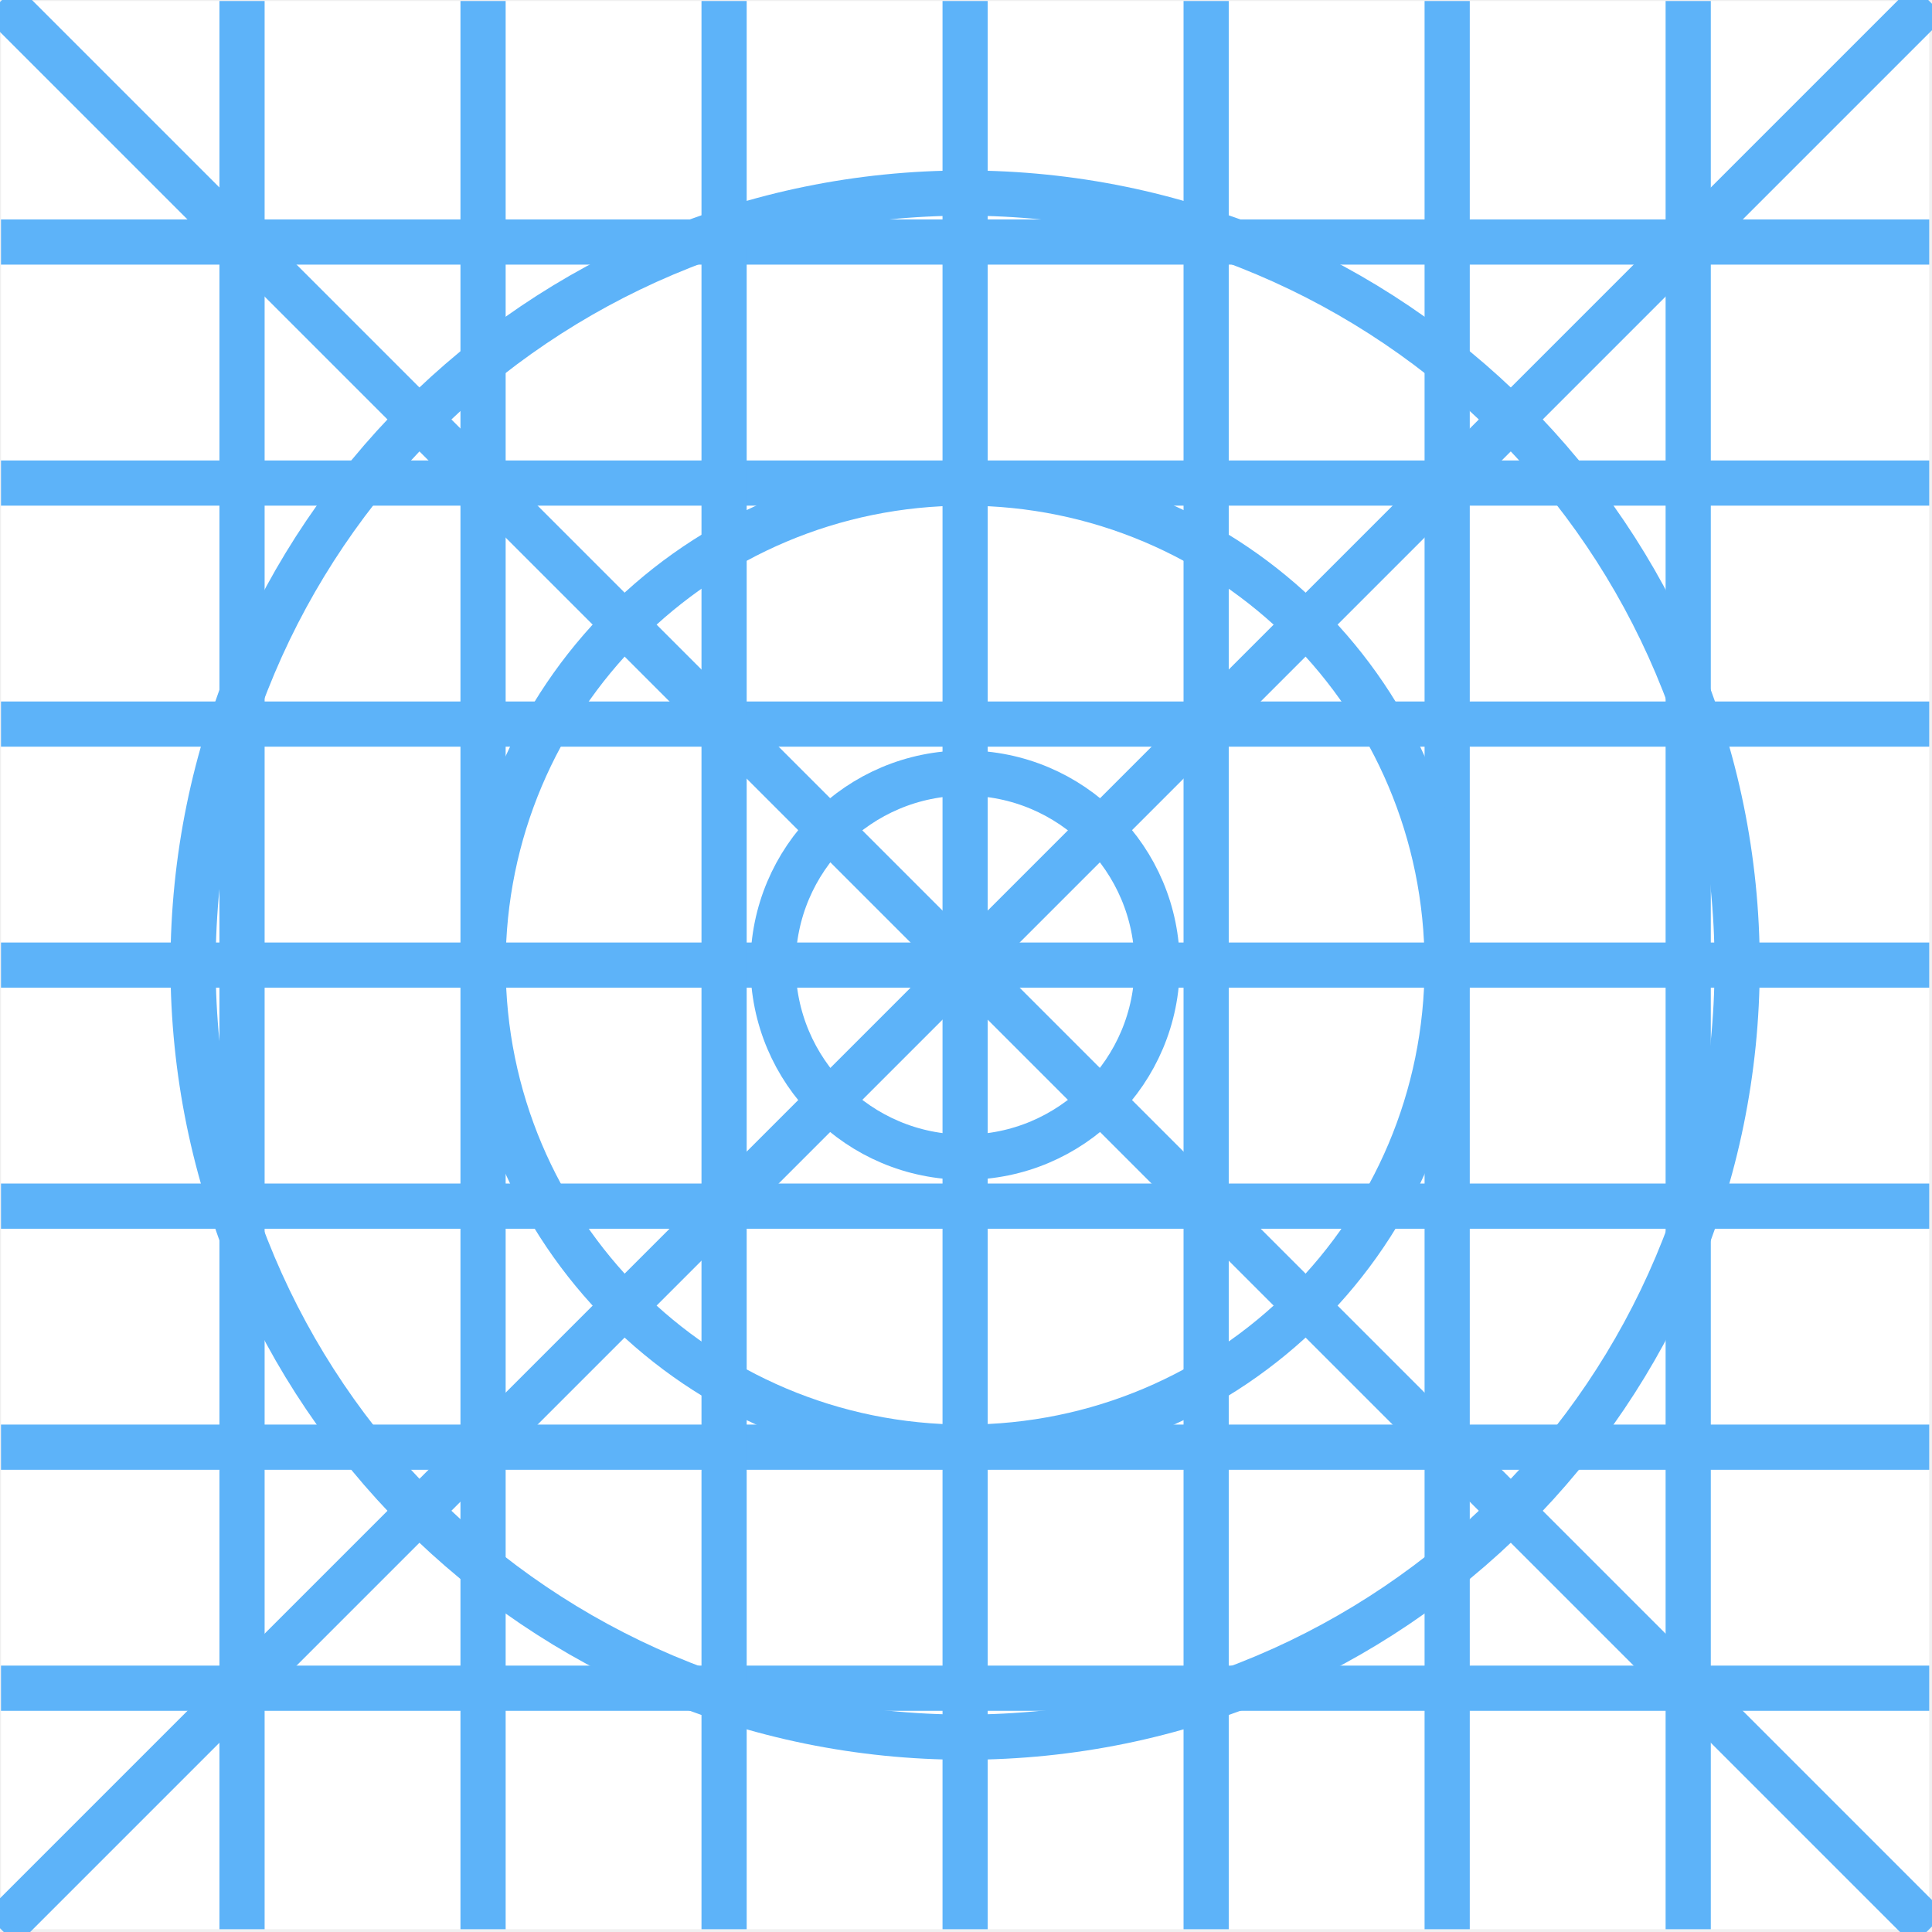
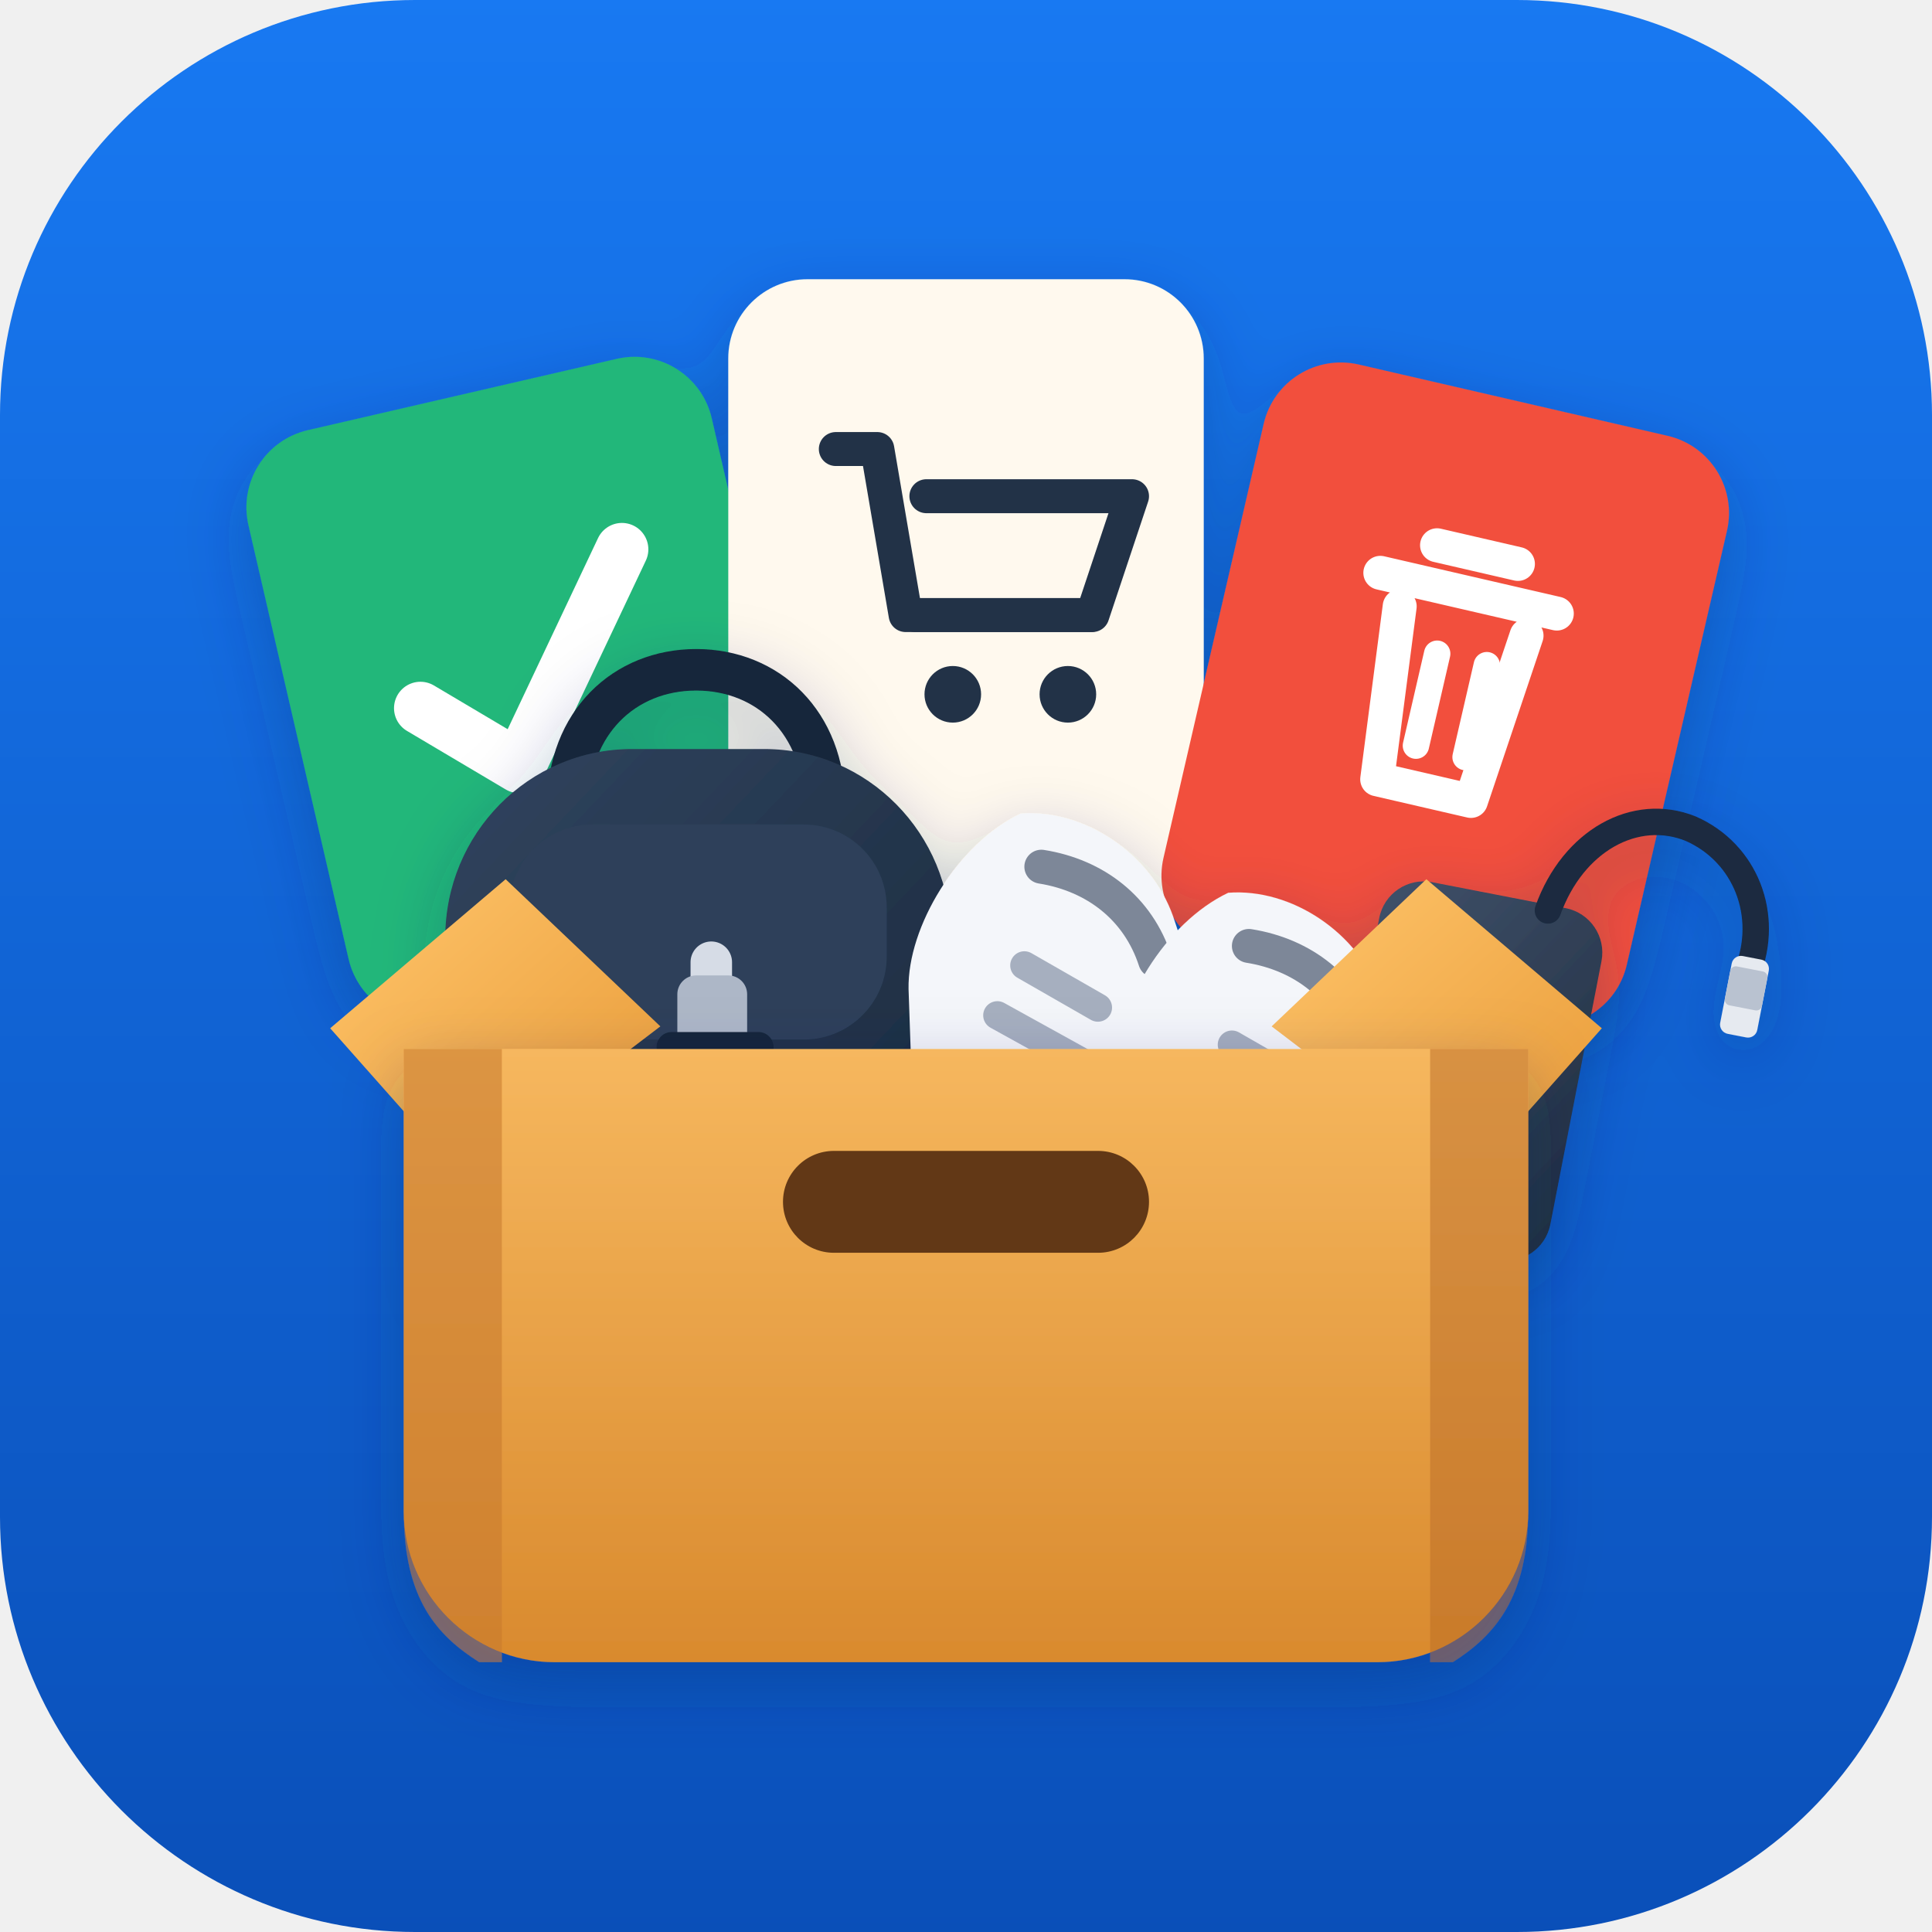
- <svg xmlns="http://www.w3.org/2000/svg" width="1026" height="1026" viewBox="0 0 1026 1026" fill="none">
-   <style>path { opacity: 1; stroke-width: 24; }</style>
-   <rect width="1024" height="1024" transform="translate(0.53033 0.530334)" fill="white" style="fill:white;fill-opacity:1;" />
-   <path d="M1024.53 896.53H0.53" stroke="#5DB3F9" style="stroke:#5DB3F9;stroke:color(display-p3 0.365 0.702 0.977);stroke-opacity:1;" stroke-width="1.5" stroke-miterlimit="10" />
-   <path d="M1024.53 768.53H0.53" stroke="#5DB3F9" style="stroke:#5DB3F9;stroke:color(display-p3 0.365 0.702 0.977);stroke-opacity:1;" stroke-width="1.5" stroke-miterlimit="10" />
-   <path d="M1024.53 640.53H0.53" stroke="#5DB3F9" style="stroke:#5DB3F9;stroke:color(display-p3 0.365 0.702 0.977);stroke-opacity:1;" stroke-width="1.5" stroke-miterlimit="10" />
-   <path d="M1024.53 512.53H0.53" stroke="#5DB3F9" style="stroke:#5DB3F9;stroke:color(display-p3 0.365 0.702 0.977);stroke-opacity:1;" stroke-width="1.5" stroke-miterlimit="10" />
-   <path d="M1024.53 384.53H0.53" stroke="#5DB3F9" style="stroke:#5DB3F9;stroke:color(display-p3 0.365 0.702 0.977);stroke-opacity:1;" stroke-width="1.5" stroke-miterlimit="10" />
-   <path d="M1024.53 256.53H0.53" stroke="#5DB3F9" style="stroke:#5DB3F9;stroke:color(display-p3 0.365 0.702 0.977);stroke-opacity:1;" stroke-width="1.5" stroke-miterlimit="10" />
-   <path d="M1024.53 128.53H0.53" stroke="#5DB3F9" style="stroke:#5DB3F9;stroke:color(display-p3 0.365 0.702 0.977);stroke-opacity:1;" stroke-width="1.5" stroke-miterlimit="10" />
-   <path d="M896.53 1024.53V0.53" stroke="#5DB3F9" style="stroke:#5DB3F9;stroke:color(display-p3 0.365 0.702 0.977);stroke-opacity:1;" stroke-width="1.5" stroke-miterlimit="10" />
-   <path d="M768.53 1024.53V0.53" stroke="#5DB3F9" style="stroke:#5DB3F9;stroke:color(display-p3 0.365 0.702 0.977);stroke-opacity:1;" stroke-width="1.5" stroke-miterlimit="10" />
-   <path d="M640.53 1024.53V0.53" stroke="#5DB3F9" style="stroke:#5DB3F9;stroke:color(display-p3 0.365 0.702 0.977);stroke-opacity:1;" stroke-width="1.5" stroke-miterlimit="10" />
-   <path d="M512.53 1024.53V0.53" stroke="#5DB3F9" style="stroke:#5DB3F9;stroke:color(display-p3 0.365 0.702 0.977);stroke-opacity:1;" stroke-width="1.5" stroke-miterlimit="10" />
-   <path d="M384.53 1024.53V0.53" stroke="#5DB3F9" style="stroke:#5DB3F9;stroke:color(display-p3 0.365 0.702 0.977);stroke-opacity:1;" stroke-width="1.5" stroke-miterlimit="10" />
-   <path d="M256.53 1024.53V0.53" stroke="#5DB3F9" style="stroke:#5DB3F9;stroke:color(display-p3 0.365 0.702 0.977);stroke-opacity:1;" stroke-width="1.5" stroke-miterlimit="10" />
-   <path d="M128.53 1024.53V0.53" stroke="#5DB3F9" style="stroke:#5DB3F9;stroke:color(display-p3 0.365 0.702 0.977);stroke-opacity:1;" stroke-width="1.5" stroke-miterlimit="10" />
-   <path d="M1024.53 0.53L0.53 1024.53" stroke="#5DB3F9" style="stroke:#5DB3F9;stroke:color(display-p3 0.365 0.702 0.977);stroke-opacity:1;" stroke-width="1.5" stroke-miterlimit="10" />
-   <path d="M1024.53 1024.53L0.53 0.53" stroke="#5DB3F9" style="stroke:#5DB3F9;stroke:color(display-p3 0.365 0.702 0.977);stroke-opacity:1;" stroke-width="1.5" stroke-miterlimit="10" />
-   <path d="M512.53 922.53C738.967 922.53 922.53 738.967 922.53 512.53C922.53 286.094 738.967 102.53 512.53 102.53C286.094 102.53 102.53 286.094 102.53 512.53C102.53 738.967 286.094 922.53 512.53 922.53Z" stroke="#5DB3F9" style="stroke:#5DB3F9;stroke:color(display-p3 0.365 0.702 0.977);stroke-opacity:1;" stroke-width="1.5" stroke-miterlimit="10" />
-   <path d="M512.53 768.53C653.915 768.53 768.53 653.915 768.53 512.53C768.53 371.145 653.915 256.53 512.53 256.53C371.145 256.53 256.53 371.145 256.53 512.53C256.53 653.915 371.145 768.53 512.53 768.53Z" stroke="#5DB3F9" style="stroke:#5DB3F9;stroke:color(display-p3 0.365 0.702 0.977);stroke-opacity:1;" stroke-width="1.5" stroke-miterlimit="10" />
-   <path d="M512.53 614.53C568.863 614.53 614.53 568.863 614.53 512.53C614.53 456.197 568.863 410.53 512.53 410.53C456.197 410.53 410.53 456.197 410.53 512.53C410.53 568.863 456.197 614.53 512.53 614.53Z" stroke="#5DB3F9" style="stroke:#5DB3F9;stroke:color(display-p3 0.365 0.702 0.977);stroke-opacity:1;" stroke-width="1.5" stroke-miterlimit="10" />
+ <svg xmlns="http://www.w3.org/2000/svg" viewBox="0 0 1024 1024" role="img" aria-labelledby="title desc">
+   <defs>
+     <linearGradient id="bg" x1="0" y1="0" x2="0" y2="1">
+       <stop offset="0" stop-color="#1879F2" />
+       <stop offset="1" stop-color="#0A4FB8" />
+     </linearGradient>
+     <linearGradient id="boxFront" x1="0" y1="0" x2="0" y2="1">
+       <stop offset="0" stop-color="#F6B75E" />
+       <stop offset="1" stop-color="#D98A2E" />
+     </linearGradient>
+     <linearGradient id="boxFlap" x1="0" y1="0" x2="1" y2="1">
+       <stop offset="0" stop-color="#FFC56B" />
+       <stop offset="1" stop-color="#E89A37" />
+     </linearGradient>
+     <linearGradient id="backpack" x1="0" y1="0" x2="1" y2="1">
+       <stop offset="0" stop-color="#31445F" />
+       <stop offset="1" stop-color="#18283B" />
+     </linearGradient>
+     <linearGradient id="powerbank" x1="0" y1="0" x2="1" y2="1">
+       <stop offset="0" stop-color="#40516A" />
+       <stop offset="1" stop-color="#1F2D40" />
+     </linearGradient>
+     <filter id="shadow" x="-20%" y="-20%" width="140%" height="140%">
+       <feDropShadow dx="0" dy="12" stdDeviation="18" flood-color="#052C6A" flood-opacity="0.28" />
+     </filter>
+   </defs>
+   <rect width="1024" height="1024" rx="220" fill="url(#bg)" />
+   <g filter="url(#shadow)">
+     <g transform="translate(155 205) rotate(-13 126 160)">
+       <rect x="0" y="0" width="252" height="320" rx="42" fill="#24B77A" />
+       <path d="M67 157l44 42 79-100" fill="none" stroke="#FFF" stroke-width="28" stroke-linecap="round" stroke-linejoin="round" />
+     </g>
+     <g transform="translate(386 148)">
+       <rect x="0" y="0" width="252" height="342" rx="42" fill="#FFF9EE" />
+       <path d="M57 90h22l15 88h99l21-63H105" fill="none" stroke="#243247" stroke-width="18" stroke-linecap="round" stroke-linejoin="round" />
+       <path d="M99 178h93" fill="none" stroke="#243247" stroke-width="18" stroke-linecap="round" />
+       <circle cx="119" cy="220" r="15" fill="#243247" />
+       <circle cx="180" cy="220" r="15" fill="#243247" />
+     </g>
+     <g transform="translate(640 208) rotate(13 126 160)">
+       <rect x="0" y="0" width="252" height="320" rx="42" fill="#F2503D" />
+       <path d="M78 105h96M104 84h44M92 120l9 92h51l9-92" fill="none" stroke="#FFF" stroke-width="18" stroke-linecap="round" stroke-linejoin="round" />
+       <path d="M117 140v50M144 140v50" fill="none" stroke="#FFF" stroke-width="14" stroke-linecap="round" />
+     </g>
+   </g>
+   <g filter="url(#shadow)">
+     <g transform="translate(210 365)">
+       <path d="M91 62c0-44 30-72 68-72s68 28 68 72" fill="none" stroke="#17263A" stroke-width="22" stroke-linecap="round" />
+       <path d="M26 132c0-55 44-100 99-100h70c55 0 99 45 99 100v184H26z" fill="url(#backpack)" />
+       <rect x="60" y="72" width="200" height="114" rx="44" fill="#2D405A" />
+       <path d="M167 145v69" stroke="#D6DCE6" stroke-width="22" stroke-linecap="round" />
+       <rect x="149" y="152" width="37" height="42" rx="10" fill="#ADB7C7" />
+       <path d="M146 190h46" stroke="#16263A" stroke-width="16" stroke-linecap="round" />
+     </g>
+     <g transform="translate(480 415)">
+       <g transform="rotate(13 75 120)">
+         <path d="M38 22c32-10 72 5 91 35l61 100c19 31-3 67-40 67H72c-26 0-49-17-56-42L1 126c-8-32 8-81 37-104z" fill="#F4F6FA" />
+         <path d="M55 47c29-2 55 10 70 35" fill="none" stroke="#7D8798" stroke-width="18" stroke-linecap="round" />
+         <path d="M58 100l43 13M50 129l49 14M43 159l49 13" stroke="#A6AFBF" stroke-width="15" stroke-linecap="round" />
+         <path d="M17 181h142" stroke="#D3D8E0" stroke-width="18" stroke-linecap="round" />
+       </g>
+       <g transform="translate(110 42) rotate(13 75 120)">
+         <path d="M38 22c32-10 72 5 91 35l61 100c19 31-3 67-40 67H72c-26 0-49-17-56-42L1 126c-8-32 8-81 37-104z" fill="#F4F6FA" />
+         <path d="M55 47c29-2 55 10 70 35" fill="none" stroke="#7D8798" stroke-width="18" stroke-linecap="round" />
+         <path d="M58 100l43 13M50 129l49 14M43 159l49 13" stroke="#A6AFBF" stroke-width="15" stroke-linecap="round" />
+         <path d="M17 181h142" stroke="#D3D8E0" stroke-width="18" stroke-linecap="round" />
+       </g>
+     </g>
+     <g transform="translate(720 430) rotate(11 70 120)">
+       <rect x="0" y="45" width="120" height="190" rx="24" fill="url(#powerbank)" />
+       <circle cx="84" cy="97" r="6" fill="#D9E0EA" />
+       <circle cx="84" cy="117" r="6" fill="#D9E0EA" />
+       <circle cx="84" cy="137" r="6" fill="#D9E0EA" />
+       <path d="M87 48c6-39 35-63 66-57 31 7 50 37 44 69" fill="none" stroke="#1A2B40" stroke-width="14" stroke-linecap="round" />
+       <rect x="188" y="52" width="20" height="42" rx="5" fill="#E6EAF0" />
+       <rect x="188" y="58" width="20" height="21" rx="3" fill="#B9C2D0" />
+     </g>
+   </g>
+   <g>
+     <path d="M175 545l93-79 82 78-105 80z" fill="url(#boxFlap)" />
+     <path d="M849 545l-93-79-82 78 105 80z" fill="url(#boxFlap)" />
+   </g>
+   <g filter="url(#shadow)">
+     <path d="M214 556h596v245c0 44-36 80-80 80H294c-44 0-80-36-80-80z" fill="url(#boxFront)" />
+     <path d="M214 556h52v325h-12c-22-14-40-33-40-80z" fill="#C7782D" opacity="0.55" />
+     <path d="M758 556h52v245c0 46-18 66-40 80h-12z" fill="#B96B28" opacity="0.5" />
+     <rect x="415" y="610" width="194" height="54" rx="27" fill="#623916" />
+   </g>
</svg>
